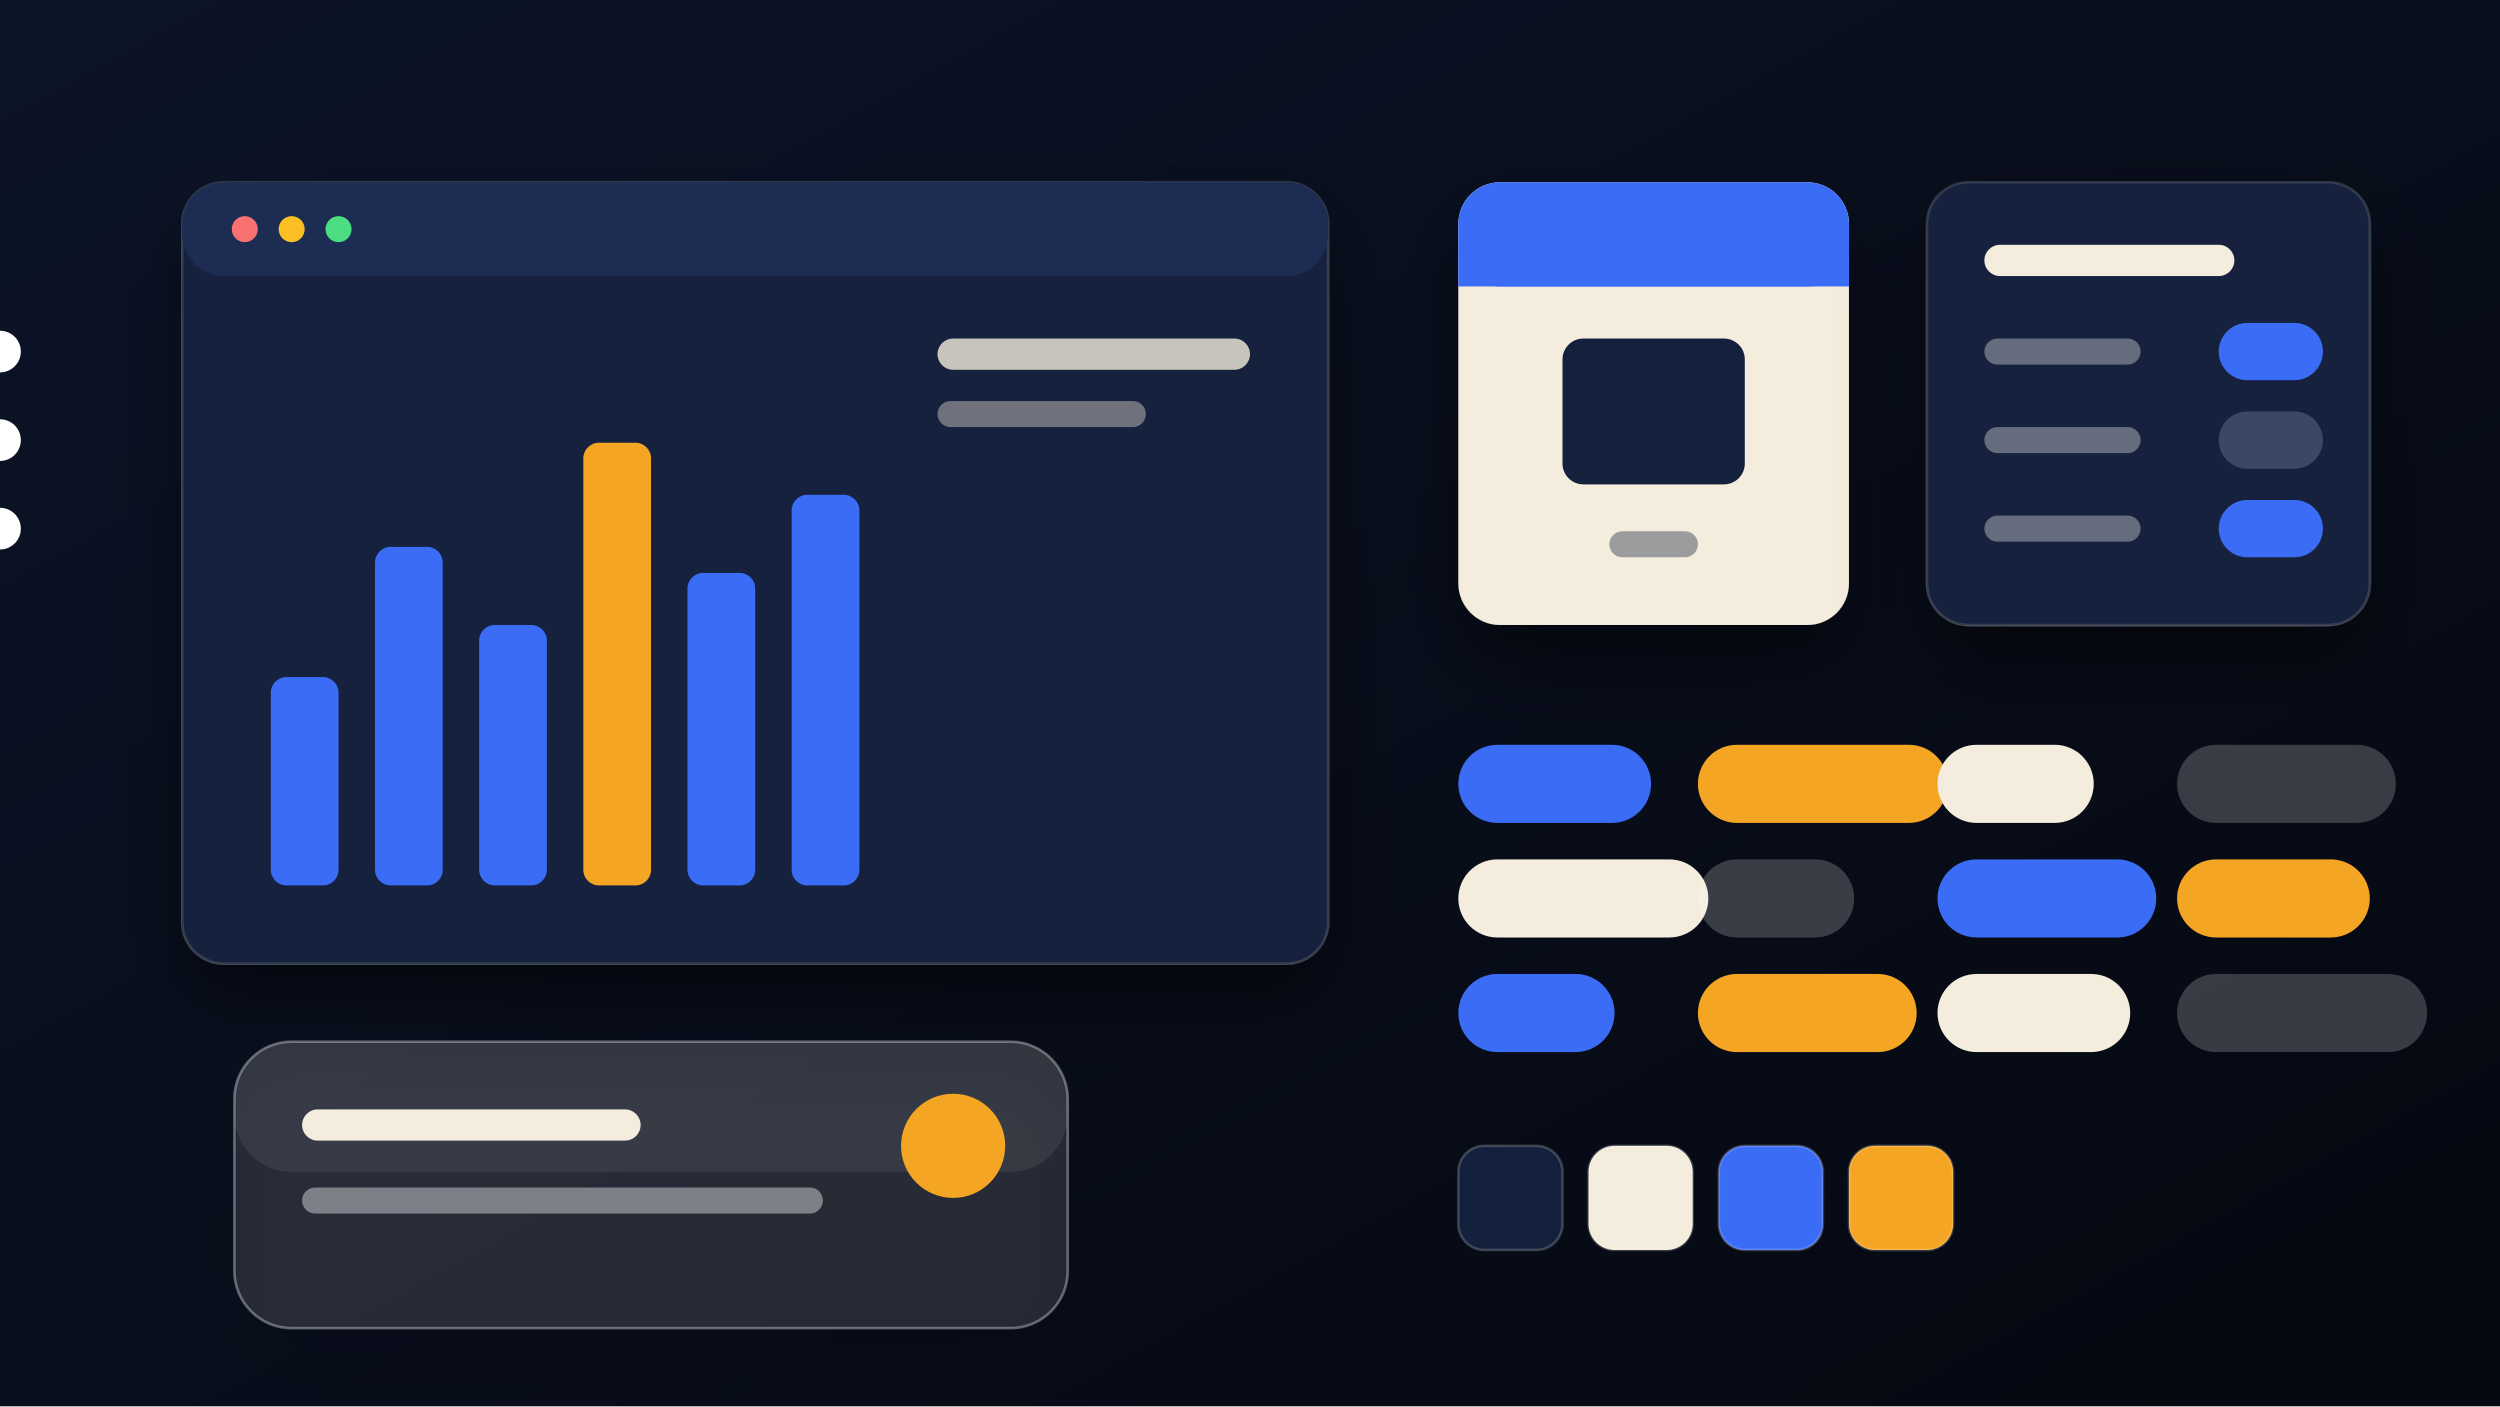
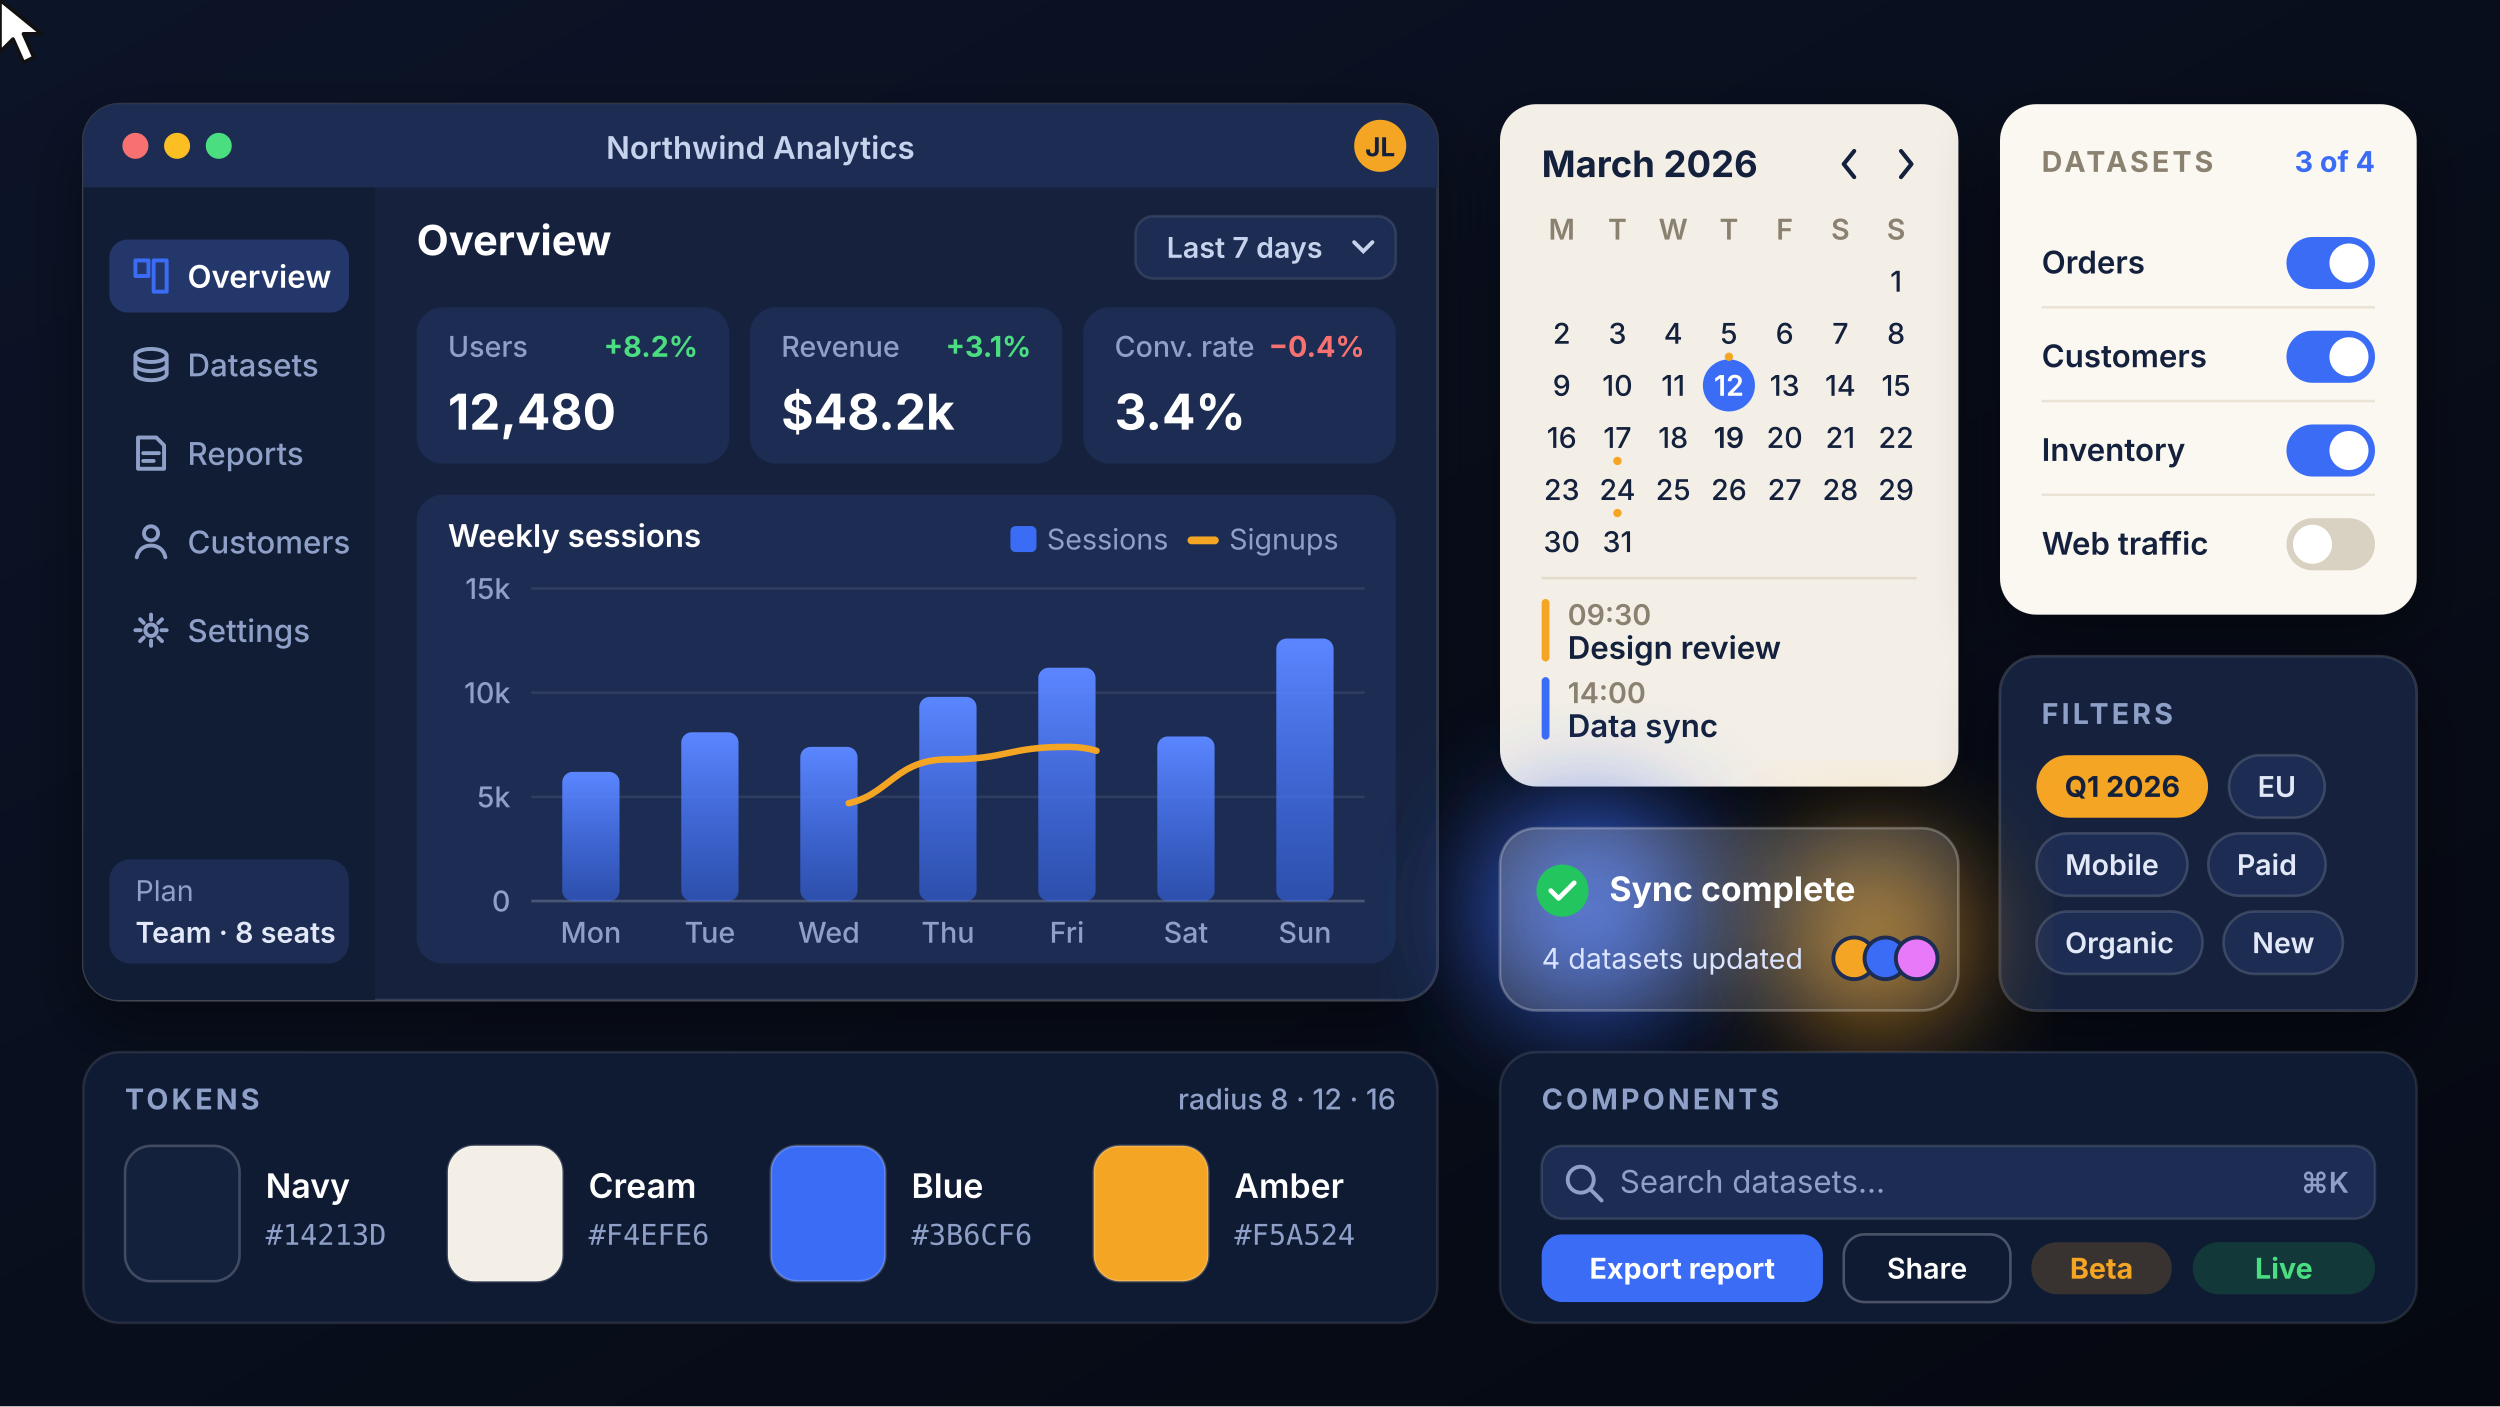
- <svg xmlns="http://www.w3.org/2000/svg" viewBox="0 0 960 540" width="960" height="540">
+ <svg xmlns="http://www.w3.org/2000/svg" viewBox="0 0 960 540" width="960" height="540" font-family="Inter, Helvetica Neue, Helvetica, Arial, sans-serif">
  <defs>
    <linearGradient id="bg" x1="0" y1="0" x2="1" y2="1">
      <stop offset="0" stop-color="#0c1428" />
      <stop offset="1" stop-color="#050810" />
    </linearGradient>
-     <filter id="sh" x="-20%" y="-20%" width="140%" height="160%">
-       <feDropShadow dx="0" dy="14" stdDeviation="14" flood-color="#000" flood-opacity=".5" />
+     <filter id="sh" x="-15%" y="-15%" width="130%" height="140%">
+       <feDropShadow dx="0" dy="10" stdDeviation="12" flood-color="#000" flood-opacity=".45" />
    </filter>
+     <filter id="blur" x="-50%" y="-50%" width="200%" height="200%">
+       <feGaussianBlur stdDeviation="22" />
+     </filter>
+     <linearGradient id="bar" x1="0" y1="0" x2="0" y2="1">
+       <stop offset="0" stop-color="#5b86ff" />
+       <stop offset="1" stop-color="#3b6cf6" stop-opacity=".55" />
+     </linearGradient>
+     <linearGradient id="area" x1="0" y1="0" x2="0" y2="1">
+       <stop offset="0" stop-color="#f5a524" stop-opacity=".25" />
+       <stop offset="1" stop-color="#f5a524" stop-opacity="0" />
+     </linearGradient>
+     <linearGradient id="glass" x1="0" y1="0" x2="1" y2="1">
+       <stop offset="0" stop-color="#fff" stop-opacity=".22" />
+       <stop offset="1" stop-color="#fff" stop-opacity=".07" />
+     </linearGradient>
  </defs>
  <rect width="960" height="540" fill="url(#bg)" />
  <g>
-     <animateTransform attributeName="transform" type="translate" dur="6s" repeatCount="indefinite" calcMode="spline" keyTimes="0;.5;1" keySplines=".4 0 .6 1;.4 0 .6 1" values="0 0;0 -8;0 0" begin="0s" />
-     <rect x="70" y="70" width="440" height="300" rx="16" fill="#14213d" stroke="#ffffff22" filter="url(#sh)" />
-     <rect x="70" y="70" width="440" height="36" rx="16" fill="#1c2c52" />
-     <circle cx="94" cy="88" r="5" fill="#f87171" />
-     <circle cx="112" cy="88" r="5" fill="#fbbf24" />
-     <circle cx="130" cy="88" r="5" fill="#4ade80" />
-     <rect x="104" y="260" width="26" height="80" rx="6" fill="#3b6cf6">
-       <animate attributeName="height" dur="6s" repeatCount="indefinite" values="80;120;80" keyTimes="0;.5;1" />
-       <animate attributeName="y" dur="6s" repeatCount="indefinite" values="260;220;260" keyTimes="0;.5;1" />
-     </rect>
-     <rect x="144" y="210" width="26" height="130" rx="6" fill="#3b6cf6">
-       <animate attributeName="height" dur="6s" repeatCount="indefinite" values="130;170;130" keyTimes="0;.5;1" />
-       <animate attributeName="y" dur="6s" repeatCount="indefinite" values="210;170;210" keyTimes="0;.5;1" />
-     </rect>
-     <rect x="184" y="240" width="26" height="100" rx="6" fill="#3b6cf6">
-       <animate attributeName="height" dur="6s" repeatCount="indefinite" values="100;140;100" keyTimes="0;.5;1" />
-       <animate attributeName="y" dur="6s" repeatCount="indefinite" values="240;200;240" keyTimes="0;.5;1" />
-     </rect>
-     <rect x="224" y="170" width="26" height="170" rx="6" fill="#f5a524">
-       <animate attributeName="height" dur="6s" repeatCount="indefinite" values="170;200;170" keyTimes="0;.5;1" />
-       <animate attributeName="y" dur="6s" repeatCount="indefinite" values="170;140;170" keyTimes="0;.5;1" />
-     </rect>
-     <rect x="264" y="220" width="26" height="120" rx="6" fill="#3b6cf6">
-       <animate attributeName="height" dur="6s" repeatCount="indefinite" values="120;160;120" keyTimes="0;.5;1" />
-       <animate attributeName="y" dur="6s" repeatCount="indefinite" values="220;180;220" keyTimes="0;.5;1" />
-     </rect>
-     <rect x="304" y="190" width="26" height="150" rx="6" fill="#3b6cf6">
-       <animate attributeName="height" dur="6s" repeatCount="indefinite" values="150;190;150" keyTimes="0;.5;1" />
-       <animate attributeName="y" dur="6s" repeatCount="indefinite" values="190;150;190" keyTimes="0;.5;1" />
-     </rect>
-     <rect x="360" y="130" width="120" height="12" rx="6" fill="#f4ecdc" opacity=".8" />
-     <rect x="360" y="154" width="80" height="10" rx="5" fill="#f4ecdc" opacity=".4" />
-   </g>
-   <g>
-     <animateTransform attributeName="transform" type="translate" dur="6s" repeatCount="indefinite" calcMode="spline" keyTimes="0;.5;1" keySplines=".4 0 .6 1;.4 0 .6 1" values="0 0;0 8;0 0" begin="0.4s" />
-     <rect x="560" y="70" width="150" height="170" rx="16" fill="#f4ecdc" filter="url(#sh)" />
-     <rect x="560" y="70" width="150" height="40" rx="16" fill="#3b6cf6" />
-     <rect x="560" y="94" width="150" height="16" fill="#3b6cf6" />
-     <rect x="600" y="130" width="70" height="56" rx="8" fill="#14213d" />
-     <rect x="618" y="204" width="34" height="10" rx="5" fill="#14213d" opacity=".4" />
-   </g>
-   <g>
-     <animateTransform attributeName="transform" type="translate" dur="6s" repeatCount="indefinite" calcMode="spline" keyTimes="0;.5;1" keySplines=".4 0 .6 1;.4 0 .6 1" values="0 0;0 -6;0 0" begin="0.8s" />
-     <rect x="740" y="70" width="170" height="170" rx="16" fill="#14213d" stroke="#ffffff22" filter="url(#sh)" />
-     <rect x="762" y="94" width="96" height="12" rx="6" fill="#f4ecdc" />
-     <rect x="762" y="130" width="60" height="10" rx="5" fill="#ffffff55" />
-     <rect x="852" y="124" width="40" height="22" rx="11" fill="#3b6cf6" />
-     <circle cy="135" r="8" fill="#fff">
-       <animate attributeName="cx" dur="6s" repeatCount="indefinite" calcMode="discrete" keyTimes="0;.5" values="880;880" />
+     <animateTransform attributeName="transform" type="translate" dur="8s" repeatCount="indefinite" calcMode="spline" keyTimes="0;0.25;0.5;0.75;1" keySplines=".37 0 .63 1;.37 0 .63 1;.37 0 .63 1;.37 0 .63 1" values="0 0;0 -3;0 0;0 3;0 0" />
+     <rect x="32" y="40" width="520" height="344" rx="14" fill="#14213d" stroke="#ffffff1f" filter="url(#sh)" />
+     <path d="M32 54a14 14 0 0 1 14-14h492a14 14 0 0 1 14 14v18H32z" fill="#1c2c52" />
+     <circle cx="52" cy="56" r="5" fill="#f87171" />
+     <circle cx="68" cy="56" r="5" fill="#fbbf24" />
+     <circle cx="84" cy="56" r="5" fill="#4ade80" />
+     <text x="292" y="61" font-size="12" font-weight="600" fill="#c7d2ec" text-anchor="middle">Northwind Analytics</text>
+     <circle cx="530" cy="56" r="10" fill="#f5a524" />
+     <text x="530" y="60" font-size="10" font-weight="700" fill="#14213d" text-anchor="middle">JL</text>
+     <rect x="32" y="72" width="112" height="298" fill="#111c35" />
+     <path d="M32 370v0a14 14 0 0 0 14 14h98v-14z" fill="#111c35" />
+     <rect x="42" y="92" width="92" height="28" rx="7" fill="#24376a" />
+     <path d="M0 6h5V0H0zM7 12h5V0H7z" transform="translate(52 100)" fill="none" stroke="#3b6cf6" stroke-width="1.5" stroke-linejoin="round" stroke-linecap="round" />
+     <text x="72" y="110.5" font-size="12" font-weight="600" fill="#fff">Overview</text>
+     <path d="M6 0C2.7 0 0 1.1 0 2.5v7C0 10.9 2.7 12 6 12s6-1.1 6-2.5v-7C12 1.1 9.3 0 6 0zM0 2.5C0 3.9 2.7 5 6 5s6-1.1 6-2.5M0 6c0 1.4 2.7 2.5 6 2.5S12 7.4 12 6" transform="translate(52 134)" fill="none" stroke="#8fa0c8" stroke-width="1.5" stroke-linejoin="round" stroke-linecap="round" />
+     <text x="72" y="144.5" font-size="12" font-weight="500" fill="#8fa0c8">Datasets</text>
+     <path d="M1 0h7l3 3v9H1zM3 6h6M3 9h4" transform="translate(52 168)" fill="none" stroke="#8fa0c8" stroke-width="1.5" stroke-linejoin="round" stroke-linecap="round" />
+     <text x="72" y="178.5" font-size="12" font-weight="500" fill="#8fa0c8">Reports</text>
+     <path d="M6 5.5a2.7 2.7 0 1 0 0-5.4 2.7 2.7 0 0 0 0 5.4zM0.5 12c.6-3 2.8-4.5 5.5-4.5s4.9 1.5 5.5 4.5" transform="translate(52 202)" fill="none" stroke="#8fa0c8" stroke-width="1.5" stroke-linejoin="round" stroke-linecap="round" />
+     <text x="72" y="212.5" font-size="12" font-weight="500" fill="#8fa0c8">Customers</text>
+     <path d="M6 3.8a2.2 2.2 0 1 0 0 4.4 2.2 2.2 0 0 0 0-4.4zM6 0v2M6 10v2M0 6h2M10 6h2M1.8 1.8l1.4 1.4M8.8 8.8l1.4 1.4M1.8 10.2l1.4-1.4M8.8 3.2l1.4-1.4" transform="translate(52 236)" fill="none" stroke="#8fa0c8" stroke-width="1.5" stroke-linejoin="round" stroke-linecap="round" />
+     <text x="72" y="246.5" font-size="12" font-weight="500" fill="#8fa0c8">Settings</text>
+     <rect x="42" y="330" width="92" height="40" rx="8" fill="#1c2c52" />
+     <text x="52" y="346" font-size="11" font-weight="400" fill="#8fa0c8">Plan</text>
+     <text x="52" y="362" font-size="11" font-weight="600" fill="#e2e8f8">Team · 8 seats</text>
+     <text x="160" y="98" font-size="16" font-weight="700" fill="#fff">Overview</text>
+     <rect x="436" y="83" width="100" height="24" rx="7" fill="#1c2c52" stroke="#ffffff1a" />
+     <text x="448" y="99" font-size="11" font-weight="600" fill="#c7d2ec">Last 7 days</text>
+     <path d="M520 93l3.5 3.5 3.5-3.5" fill="none" stroke="#c7d2ec" stroke-width="1.5" stroke-linecap="round" />
+     <rect x="160" y="118" width="120" height="60" rx="10" fill="#1c2c52" />
+     <text x="172" y="137" font-size="11" font-weight="500" fill="#8fa0c8">Users</text>
+     <text x="172" y="165" font-size="19" font-weight="700" fill="#fff">12,480</text>
+     <text x="268" y="137" font-size="11" font-weight="700" fill="#4ade80" text-anchor="end">+8.2%</text>
+     <rect x="288" y="118" width="120" height="60" rx="10" fill="#1c2c52" />
+     <text x="300" y="137" font-size="11" font-weight="500" fill="#8fa0c8">Revenue</text>
+     <text x="300" y="165" font-size="19" font-weight="700" fill="#fff">$48.2k</text>
+     <text x="396" y="137" font-size="11" font-weight="700" fill="#4ade80" text-anchor="end">+3.1%</text>
+     <rect x="416" y="118" width="120" height="60" rx="10" fill="#1c2c52" />
+     <text x="428" y="137" font-size="11" font-weight="500" fill="#8fa0c8">Conv. rate</text>
+     <text x="428" y="165" font-size="19" font-weight="700" fill="#fff">3.4%</text>
+     <text x="524" y="137" font-size="11" font-weight="700" fill="#f87171" text-anchor="end">−0.4%</text>
+     <rect x="160" y="190" width="376" height="180" rx="10" fill="#1c2c52" />
+     <text x="172" y="210" font-size="12" font-weight="600" fill="#fff">Weekly sessions</text>
+     <rect x="388" y="202" width="10" height="10" rx="2" fill="#3b6cf6" />
+     <text x="402" y="211" font-size="11" font-weight="400" fill="#8fa0c8">Sessions</text>
+     <rect x="456" y="206" width="12" height="3" rx="1.5" fill="#f5a524" />
+     <text x="472" y="211" font-size="11" font-weight="400" fill="#8fa0c8">Signups</text>
+     <line x1="204" y1="226.0" x2="524" y2="226.0" stroke="#ffffff14" />
+     <text x="196" y="230.0" font-size="11" font-weight="500" fill="#8fa0c8" text-anchor="end">15k</text>
+     <line x1="204" y1="266.0" x2="524" y2="266.0" stroke="#ffffff14" />
+     <text x="196" y="270.0" font-size="11" font-weight="500" fill="#8fa0c8" text-anchor="end">10k</text>
+     <line x1="204" y1="306.0" x2="524" y2="306.0" stroke="#ffffff14" />
+     <text x="196" y="310.0" font-size="11" font-weight="500" fill="#8fa0c8" text-anchor="end">5k</text>
+     <line x1="204" y1="346.0" x2="524" y2="346.0" stroke="#ffffff33" />
+     <text x="196" y="350.0" font-size="11" font-weight="500" fill="#8fa0c8" text-anchor="end">0</text>
+     <rect x="215.9" width="22" rx="4" fill="url(#bar)" y="296.4" height="49.6">
+       <animate attributeName="height" dur="8s" repeatCount="indefinite" calcMode="spline" keyTimes="0;0.025;0.138;0.9;0.975;1" keySplines="0 0 1 1;.45 0 .2 1;0 0 1 1;.45 0 .2 1;0 0 1 1" values="0;0;49.6;49.6;0;0" />
+       <animate attributeName="y" dur="8s" repeatCount="indefinite" calcMode="spline" keyTimes="0;0.025;0.138;0.9;0.975;1" keySplines="0 0 1 1;.45 0 .2 1;0 0 1 1;.45 0 .2 1;0 0 1 1" values="346;346;296.4;296.4;346;346" />
+     </rect>
+     <text x="226.9" y="362" font-size="11" font-weight="500" fill="#8fa0c8" text-anchor="middle">Mon</text>
+     <rect x="261.6" width="22" rx="4" fill="url(#bar)" y="281.2" height="64.8">
+       <animate attributeName="height" dur="8s" repeatCount="indefinite" calcMode="spline" keyTimes="0;0.033;0.145;0.9;0.975;1" keySplines="0 0 1 1;.45 0 .2 1;0 0 1 1;.45 0 .2 1;0 0 1 1" values="0;0;64.8;64.8;0;0" />
+       <animate attributeName="y" dur="8s" repeatCount="indefinite" calcMode="spline" keyTimes="0;0.033;0.145;0.9;0.975;1" keySplines="0 0 1 1;.45 0 .2 1;0 0 1 1;.45 0 .2 1;0 0 1 1" values="346;346;281.2;281.2;346;346" />
+     </rect>
+     <text x="272.6" y="362" font-size="11" font-weight="500" fill="#8fa0c8" text-anchor="middle">Tue</text>
+     <rect x="307.3" width="22" rx="4" fill="url(#bar)" y="286.8" height="59.2">
+       <animate attributeName="height" dur="8s" repeatCount="indefinite" calcMode="spline" keyTimes="0;0.04;0.152;0.9;0.975;1" keySplines="0 0 1 1;.45 0 .2 1;0 0 1 1;.45 0 .2 1;0 0 1 1" values="0;0;59.2;59.2;0;0" />
+       <animate attributeName="y" dur="8s" repeatCount="indefinite" calcMode="spline" keyTimes="0;0.04;0.152;0.9;0.975;1" keySplines="0 0 1 1;.45 0 .2 1;0 0 1 1;.45 0 .2 1;0 0 1 1" values="346;346;286.8;286.8;346;346" />
+     </rect>
+     <text x="318.3" y="362" font-size="11" font-weight="500" fill="#8fa0c8" text-anchor="middle">Wed</text>
+     <rect x="353.0" width="22" rx="4" fill="url(#bar)" y="267.6" height="78.4">
+       <animate attributeName="height" dur="8s" repeatCount="indefinite" calcMode="spline" keyTimes="0;0.048;0.16;0.9;0.975;1" keySplines="0 0 1 1;.45 0 .2 1;0 0 1 1;.45 0 .2 1;0 0 1 1" values="0;0;78.4;78.4;0;0" />
+       <animate attributeName="y" dur="8s" repeatCount="indefinite" calcMode="spline" keyTimes="0;0.048;0.16;0.9;0.975;1" keySplines="0 0 1 1;.45 0 .2 1;0 0 1 1;.45 0 .2 1;0 0 1 1" values="346;346;267.6;267.6;346;346" />
+     </rect>
+     <text x="364.0" y="362" font-size="11" font-weight="500" fill="#8fa0c8" text-anchor="middle">Thu</text>
+     <rect x="398.7" width="22" rx="4" fill="url(#bar)" y="256.4" height="89.6">
+       <animate attributeName="height" dur="8s" repeatCount="indefinite" calcMode="spline" keyTimes="0;0.055;0.168;0.9;0.975;1" keySplines="0 0 1 1;.45 0 .2 1;0 0 1 1;.45 0 .2 1;0 0 1 1" values="0;0;89.6;89.6;0;0" />
+       <animate attributeName="y" dur="8s" repeatCount="indefinite" calcMode="spline" keyTimes="0;0.055;0.168;0.9;0.975;1" keySplines="0 0 1 1;.45 0 .2 1;0 0 1 1;.45 0 .2 1;0 0 1 1" values="346;346;256.4;256.4;346;346" />
+     </rect>
+     <text x="409.7" y="362" font-size="11" font-weight="500" fill="#8fa0c8" text-anchor="middle">Fri</text>
+     <rect x="444.4" width="22" rx="4" fill="url(#bar)" y="282.8" height="63.2">
+       <animate attributeName="height" dur="8s" repeatCount="indefinite" calcMode="spline" keyTimes="0;0.062;0.175;0.9;0.975;1" keySplines="0 0 1 1;.45 0 .2 1;0 0 1 1;.45 0 .2 1;0 0 1 1" values="0;0;63.2;63.2;0;0" />
+       <animate attributeName="y" dur="8s" repeatCount="indefinite" calcMode="spline" keyTimes="0;0.062;0.175;0.9;0.975;1" keySplines="0 0 1 1;.45 0 .2 1;0 0 1 1;.45 0 .2 1;0 0 1 1" values="346;346;282.8;282.8;346;346" />
+     </rect>
+     <text x="455.4" y="362" font-size="11" font-weight="500" fill="#8fa0c8" text-anchor="middle">Sat</text>
+     <rect x="490.1" width="22" rx="4" fill="url(#bar)" y="245.2" height="100.8">
+       <animate attributeName="height" dur="8s" repeatCount="indefinite" calcMode="spline" keyTimes="0;0.07;0.182;0.9;0.975;1" keySplines="0 0 1 1;.45 0 .2 1;0 0 1 1;.45 0 .2 1;0 0 1 1" values="0;0;100.8;100.8;0;0" />
+       <animate attributeName="y" dur="8s" repeatCount="indefinite" calcMode="spline" keyTimes="0;0.07;0.182;0.9;0.975;1" keySplines="0 0 1 1;.45 0 .2 1;0 0 1 1;.45 0 .2 1;0 0 1 1" values="346;346;245.2;245.2;346;346" />
+     </rect>
+     <text x="501.1" y="362" font-size="11" font-weight="500" fill="#8fa0c8" text-anchor="middle">Sun</text>
+     <path d="M226.9 313.2C249.7 313.2 249.7 306.0 272.6 306.0C295.4 306.0 295.4 309.2 318.3 309.2C341.1 309.2 341.1 291.6 364.0 291.6C386.9 291.6 386.9 286.8 409.7 286.8C432.6 286.8 432.6 301.2 455.4 301.2C478.3 301.2 478.3 272.4 501.1 272.4L501.1 346L226.9 346Z" fill="url(#area)" opacity="0">
+       <animate attributeName="opacity" dur="8s" repeatCount="indefinite" calcMode="spline" keyTimes="0;0.15;0.25;0.9;0.975;1" keySplines="0 0 1 1;.45 0 .2 1;0 0 1 1;.45 0 .2 1;0 0 1 1" values="0;0;1;1;0;0" />
+     </path>
+     <path d="M226.9 313.2C249.7 313.2 249.7 306.0 272.6 306.0C295.4 306.0 295.4 309.2 318.3 309.2C341.1 309.2 341.1 291.6 364.0 291.6C386.9 291.6 386.9 286.8 409.7 286.8C432.6 286.8 432.6 301.2 455.4 301.2C478.3 301.2 478.3 272.4 501.1 272.4" fill="none" stroke="#f5a524" stroke-width="2.5" stroke-linecap="round" pathLength="100" stroke-dasharray="100" stroke-dashoffset="100">
+       <animate attributeName="stroke-dashoffset" dur="8s" repeatCount="indefinite" calcMode="spline" keyTimes="0;0.075;0.25;1" keySplines="0 0 1 1;.45 0 .2 1;0 0 1 1" values="100;100;0;0" />
+       <animate attributeName="opacity" dur="8s" repeatCount="indefinite" calcMode="spline" keyTimes="0;0.9;0.975;1" keySplines="0 0 1 1;.45 0 .2 1;0 0 1 1" values="1;1;0;0" />
+     </path>
+     <g opacity="0">
+       <animate attributeName="opacity" dur="8s" repeatCount="indefinite" calcMode="spline" keyTimes="0;0.25;0.287;0.9;0.95;1" keySplines="0 0 1 1;.45 0 .2 1;0 0 1 1;.45 0 .2 1;0 0 1 1" values="0;0;1;1;0;0" />
+       <circle cx="501.1" cy="272.4" r="4.5" fill="#f5a524" stroke="#1c2c52" stroke-width="2" />
+       <rect x="439.1" y="238.4" width="52" height="22" rx="6" fill="#fff" />
+       <text x="465.1" y="253.4" font-size="11" font-weight="700" fill="#14213d" text-anchor="middle">9,214</text>
+     </g>
+   </g>
+   <g>
+     <animateTransform attributeName="transform" type="translate" dur="8s" repeatCount="indefinite" calcMode="spline" keyTimes="0;0.25;0.5;0.75;1" keySplines=".37 0 .63 1;.37 0 .63 1;.37 0 .63 1;.37 0 .63 1" values="0 -4;0 0;0 4;0 0;0 -4" />
+     <rect x="576" y="40" width="176" height="262" rx="14" fill="#f4efe6" filter="url(#sh)" />
+     <text x="592" y="68" font-size="14" font-weight="700" fill="#14213d">March 2026</text>
+     <path d="M712 58l-4 5 4 5M730 58l4 5-4 5" fill="none" stroke="#14213d" stroke-width="1.6" stroke-linecap="round" stroke-linejoin="round" />
+     <text x="599.7" y="92" font-size="11" font-weight="600" fill="#8a8170" text-anchor="middle">M</text>
+     <text x="621.1" y="92" font-size="11" font-weight="600" fill="#8a8170" text-anchor="middle">T</text>
+     <text x="642.5" y="92" font-size="11" font-weight="600" fill="#8a8170" text-anchor="middle">W</text>
+     <text x="663.9" y="92" font-size="11" font-weight="600" fill="#8a8170" text-anchor="middle">T</text>
+     <text x="685.3" y="92" font-size="11" font-weight="600" fill="#8a8170" text-anchor="middle">F</text>
+     <text x="706.7" y="92" font-size="11" font-weight="600" fill="#8a8170" text-anchor="middle">S</text>
+     <text x="728.1" y="92" font-size="11" font-weight="600" fill="#8a8170" text-anchor="middle">S</text>
+     <circle r="10" fill="#3b6cf6" cx="663.9" cy="148.0">
+       <animate attributeName="cx" dur="8s" repeatCount="indefinite" calcMode="spline" keyTimes="0;0.45;0.5;0.875;0.925;1" keySplines="0 0 1 1;0 0 1 1;0 0 1 1;0 0 1 1;0 0 1 1" values="663.9;663.9;663.9;663.9;663.9;663.9" />
+       <animate attributeName="cy" dur="8s" repeatCount="indefinite" calcMode="spline" keyTimes="0;0.45;0.5;0.875;0.925;1" keySplines="0 0 1 1;.45 0 .2 1;0 0 1 1;.45 0 .2 1;0 0 1 1" values="148.0;148.0;168.0;168.0;148.0;148.0" />
    </circle>
-     <rect x="762" y="164" width="60" height="10" rx="5" fill="#ffffff55" />
-     <rect x="852" y="158" width="40" height="22" rx="11" fill="#3a4766" />
-     <circle cy="169" r="8" fill="#fff">
-       <animate attributeName="cx" dur="6s" repeatCount="indefinite" calcMode="discrete" keyTimes="0;.5" values="862;880" />
+     <text x="728.1" y="112" font-size="11" font-weight="500" fill="#14213d" text-anchor="middle">1</text>
+     <text x="599.7" y="132" font-size="11" font-weight="500" fill="#14213d" text-anchor="middle">2</text>
+     <text x="621.1" y="132" font-size="11" font-weight="500" fill="#14213d" text-anchor="middle">3</text>
+     <text x="642.5" y="132" font-size="11" font-weight="500" fill="#14213d" text-anchor="middle">4</text>
+     <text x="663.9" y="132" font-size="11" font-weight="500" fill="#14213d" text-anchor="middle">5</text>
+     <circle cx="663.9" cy="137" r="1.6" fill="#f5a524" />
+     <text x="685.3" y="132" font-size="11" font-weight="500" fill="#14213d" text-anchor="middle">6</text>
+     <text x="706.7" y="132" font-size="11" font-weight="500" fill="#14213d" text-anchor="middle">7</text>
+     <text x="728.1" y="132" font-size="11" font-weight="500" fill="#14213d" text-anchor="middle">8</text>
+     <text x="599.7" y="152" font-size="11" font-weight="500" fill="#14213d" text-anchor="middle">9</text>
+     <text x="621.1" y="152" font-size="11" font-weight="500" fill="#14213d" text-anchor="middle">10</text>
+     <text x="642.5" y="152" font-size="11" font-weight="500" fill="#14213d" text-anchor="middle">11</text>
+     <text x="663.9" y="152" font-size="11" font-weight="600" text-anchor="middle" fill="#ffffff">12<animate attributeName="fill" dur="8s" repeatCount="indefinite" calcMode="spline" keyTimes="0;0.45;0.5;0.875;0.925;1" keySplines="0 0 1 1;.45 0 .2 1;0 0 1 1;.45 0 .2 1;0 0 1 1" values="#ffffff;#ffffff;#14213d;#14213d;#ffffff;#ffffff" />
+     </text>
+     <text x="685.3" y="152" font-size="11" font-weight="500" fill="#14213d" text-anchor="middle">13</text>
+     <text x="706.7" y="152" font-size="11" font-weight="500" fill="#14213d" text-anchor="middle">14</text>
+     <text x="728.1" y="152" font-size="11" font-weight="500" fill="#14213d" text-anchor="middle">15</text>
+     <text x="599.7" y="172" font-size="11" font-weight="500" fill="#14213d" text-anchor="middle">16</text>
+     <text x="621.1" y="172" font-size="11" font-weight="500" fill="#14213d" text-anchor="middle">17</text>
+     <circle cx="621.1" cy="177" r="1.6" fill="#f5a524" />
+     <text x="642.5" y="172" font-size="11" font-weight="500" fill="#14213d" text-anchor="middle">18</text>
+     <text x="663.9" y="172" font-size="11" font-weight="600" text-anchor="middle" fill="#14213d">19<animate attributeName="fill" dur="8s" repeatCount="indefinite" calcMode="spline" keyTimes="0;0.45;0.5;0.875;0.925;1" keySplines="0 0 1 1;.45 0 .2 1;0 0 1 1;.45 0 .2 1;0 0 1 1" values="#14213d;#14213d;#ffffff;#ffffff;#14213d;#14213d" />
+     </text>
+     <text x="685.3" y="172" font-size="11" font-weight="500" fill="#14213d" text-anchor="middle">20</text>
+     <text x="706.7" y="172" font-size="11" font-weight="500" fill="#14213d" text-anchor="middle">21</text>
+     <text x="728.1" y="172" font-size="11" font-weight="500" fill="#14213d" text-anchor="middle">22</text>
+     <text x="599.7" y="192" font-size="11" font-weight="500" fill="#14213d" text-anchor="middle">23</text>
+     <text x="621.1" y="192" font-size="11" font-weight="500" fill="#14213d" text-anchor="middle">24</text>
+     <circle cx="621.1" cy="197" r="1.6" fill="#f5a524" />
+     <text x="642.5" y="192" font-size="11" font-weight="500" fill="#14213d" text-anchor="middle">25</text>
+     <text x="663.9" y="192" font-size="11" font-weight="500" fill="#14213d" text-anchor="middle">26</text>
+     <text x="685.3" y="192" font-size="11" font-weight="500" fill="#14213d" text-anchor="middle">27</text>
+     <text x="706.7" y="192" font-size="11" font-weight="500" fill="#14213d" text-anchor="middle">28</text>
+     <text x="728.1" y="192" font-size="11" font-weight="500" fill="#14213d" text-anchor="middle">29</text>
+     <text x="599.7" y="212" font-size="11" font-weight="500" fill="#14213d" text-anchor="middle">30</text>
+     <text x="621.1" y="212" font-size="11" font-weight="500" fill="#14213d" text-anchor="middle">31</text>
+     <line x1="592" y1="222" x2="736" y2="222" stroke="#e2dacb" />
+     <rect x="592" y="230" width="3" height="24" rx="1.5" fill="#f5a524" />
+     <text x="602" y="240" font-size="11" font-weight="600" fill="#8a8170">09:30</text>
+     <text x="602" y="253" font-size="12" font-weight="600" fill="#14213d">Design review</text>
+     <rect x="592" y="260" width="3" height="24" rx="1.5" fill="#3b6cf6" />
+     <text x="602" y="270" font-size="11" font-weight="600" fill="#8a8170">14:00</text>
+     <text x="602" y="283" font-size="12" font-weight="600" fill="#14213d">Data sync</text>
+   </g>
+   <g>
+     <animateTransform attributeName="transform" type="translate" dur="8s" repeatCount="indefinite" calcMode="spline" keyTimes="0;0.25;0.5;0.75;1" keySplines=".37 0 .63 1;.37 0 .63 1;.37 0 .63 1;.37 0 .63 1" values="0 0;0 3;0 0;0 -3;0 0" />
+     <rect x="768" y="40" width="160" height="196" rx="14" fill="#fbf8f2" filter="url(#sh)" />
+     <text x="784" y="66" font-size="11" font-weight="700" fill="#8a8170" letter-spacing="1.2">DATASETS</text>
+     <g>
+       <animate attributeName="opacity" dur="8s" repeatCount="indefinite" calcMode="spline" keyTimes="0;0.325;0.344;0.762;0.781;1" keySplines="0 0 1 1;.45 0 .2 1;0 0 1 1;.45 0 .2 1;0 0 1 1" values="1;1;0;0;1;1" />
+       <text x="912" y="66" font-size="11" font-weight="700" fill="#3b6cf6" text-anchor="end">3 of 4</text>
+     </g>
+     <g opacity="0">
+       <animate attributeName="opacity" dur="8s" repeatCount="indefinite" calcMode="spline" keyTimes="0;0.325;0.344;0.762;0.781;1" keySplines="0 0 1 1;.45 0 .2 1;0 0 1 1;.45 0 .2 1;0 0 1 1" values="0;0;1;1;0;0" />
+       <text x="912" y="66" font-size="11" font-weight="700" fill="#3b6cf6" text-anchor="end">4 of 4</text>
+     </g>
+     <text x="784" y="105" font-size="12" font-weight="600" fill="#14213d">Orders</text>
+     <rect x="878" y="91" width="34" height="20" rx="10" fill="#3b6cf6" />
+     <circle cx="902" cy="101" r="7.5" fill="#fff" />
+     <line x1="784" y1="118" x2="912" y2="118" stroke="#ebe4d6" />
+     <text x="784" y="141" font-size="12" font-weight="600" fill="#14213d">Customers</text>
+     <rect x="878" y="127" width="34" height="20" rx="10" fill="#3b6cf6" />
+     <circle cx="902" cy="137" r="7.5" fill="#fff" />
+     <line x1="784" y1="154" x2="912" y2="154" stroke="#ebe4d6" />
+     <text x="784" y="177" font-size="12" font-weight="600" fill="#14213d">Inventory</text>
+     <rect x="878" y="163" width="34" height="20" rx="10" fill="#3b6cf6" />
+     <circle cx="902" cy="173" r="7.5" fill="#fff" />
+     <line x1="784" y1="190" x2="912" y2="190" stroke="#ebe4d6" />
+     <text x="784" y="213" font-size="12" font-weight="600" fill="#14213d">Web traffic</text>
+     <rect x="878" y="199" width="34" height="20" rx="10" fill="#d9d1c1">
+       <animate attributeName="fill" dur="8s" repeatCount="indefinite" calcMode="spline" keyTimes="0;0.312;0.344;0.75;0.781;1" keySplines="0 0 1 1;.45 0 .2 1;0 0 1 1;.45 0 .2 1;0 0 1 1" values="#d9d1c1;#d9d1c1;#3b6cf6;#3b6cf6;#d9d1c1;#d9d1c1" />
+     </rect>
+     <circle cx="888" cy="209" r="7.5" fill="#fff">
+       <animate attributeName="cx" dur="8s" repeatCount="indefinite" calcMode="spline" keyTimes="0;0.312;0.344;0.75;0.781;1" keySplines="0 0 1 1;.45 0 .2 1;0 0 1 1;.45 0 .2 1;0 0 1 1" values="888;888;902;902;888;888" />
    </circle>
-     <rect x="762" y="198" width="60" height="10" rx="5" fill="#ffffff55" />
-     <rect x="852" y="192" width="40" height="22" rx="11" fill="#3b6cf6" />
-     <circle cy="203" r="8" fill="#fff">
-       <animate attributeName="cx" dur="6s" repeatCount="indefinite" calcMode="discrete" keyTimes="0;.5" values="880;880" />
-     </circle>
-   </g>
-   <g>
-     <animateTransform attributeName="transform" type="translate" dur="6s" repeatCount="indefinite" calcMode="spline" keyTimes="0;.5;1" keySplines=".4 0 .6 1;.4 0 .6 1" values="0 0;0 6;0 0" begin="1.2s" />
-     <rect x="560" y="286" width="74" height="30" rx="15" fill="#3b6cf6" />
-     <rect x="652" y="286" width="96" height="30" rx="15" fill="#f5a524" />
-     <rect x="744" y="286" width="60" height="30" rx="15" fill="#f4ecdc" />
-     <rect x="836" y="286" width="84" height="30" rx="15" fill="#ffffff33" />
-     <rect x="560" y="330" width="96" height="30" rx="15" fill="#f4ecdc" />
-     <rect x="652" y="330" width="60" height="30" rx="15" fill="#ffffff33" />
-     <rect x="744" y="330" width="84" height="30" rx="15" fill="#3b6cf6" />
-     <rect x="836" y="330" width="74" height="30" rx="15" fill="#f5a524" />
-     <rect x="560" y="374" width="60" height="30" rx="15" fill="#3b6cf6" />
-     <rect x="652" y="374" width="84" height="30" rx="15" fill="#f5a524" />
-     <rect x="744" y="374" width="74" height="30" rx="15" fill="#f4ecdc" />
-     <rect x="836" y="374" width="96" height="30" rx="15" fill="#ffffff33" />
-   </g>
-   <g>
-     <animateTransform attributeName="transform" type="translate" dur="6s" repeatCount="indefinite" calcMode="spline" keyTimes="0;.5;1" keySplines=".4 0 .6 1;.4 0 .6 1" values="0 0;0 -6;0 0" begin="1.6s" />
-     <rect x="90" y="400" width="320" height="110" rx="22" fill="#ffffff1a" stroke="#ffffff55" filter="url(#sh)" />
-     <rect x="90" y="400" width="320" height="50" rx="22" fill="#ffffff12" />
-     <rect x="116" y="426" width="130" height="12" rx="6" fill="#f4ecdc" />
-     <rect x="116" y="456" width="200" height="10" rx="5" fill="#ffffff66" />
-     <circle cx="366" cy="440" r="20" fill="#f5a524" />
-   </g>
-   <rect x="560" y="440" width="40" height="40" rx="10" fill="#14213d" stroke="#ffffff33" />
-   <rect x="610" y="440" width="40" height="40" rx="10" fill="#f4ecdc" stroke="#ffffff33" />
-   <rect x="660" y="440" width="40" height="40" rx="10" fill="#3b6cf6" stroke="#ffffff33" />
-   <rect x="710" y="440" width="40" height="40" rx="10" fill="#f5a524" stroke="#ffffff33" />
+   </g>
+   <g>
+     <animateTransform attributeName="transform" type="translate" dur="8s" repeatCount="indefinite" calcMode="spline" keyTimes="0;0.25;0.5;0.75;1" keySplines=".37 0 .63 1;.37 0 .63 1;.37 0 .63 1;.37 0 .63 1" values="0 3;0 0;0 -3;0 0;0 3" />
+     <rect x="768" y="252" width="160" height="136" rx="14" fill="#14213d" stroke="#ffffff1f" filter="url(#sh)" />
+     <text x="784" y="278" font-size="11" font-weight="700" fill="#8fa0c8" letter-spacing="1.2">FILTERS</text>
+     <rect x="782" y="290" width="65.9" height="24" rx="12" fill="#f5a524" />
+     <text x="815.0" y="306" font-size="11" font-weight="700" fill="#14213d" text-anchor="middle">Q1 2026</text>
+     <rect x="855.925" y="290" width="36.8" height="24" rx="12" fill="#1c2c52" stroke="#ffffff26" />
+     <text x="874.3" y="306" font-size="11" font-weight="600" fill="#e2e8f8" text-anchor="middle">EU</text>
+     <rect x="782" y="320" width="58.0" height="24" rx="12" fill="#1c2c52" stroke="#ffffff26">
+       <animate attributeName="fill" dur="8s" repeatCount="indefinite" calcMode="spline" keyTimes="0;0.575;0.606;0.875;0.906;1" keySplines="0 0 1 1;.45 0 .2 1;0 0 1 1;.45 0 .2 1;0 0 1 1" values="#1c2c52;#1c2c52;#3b6cf6;#3b6cf6;#1c2c52;#1c2c52" />
+     </rect>
+     <text x="811.0" y="336" font-size="11" font-weight="600" fill="#e2e8f8" text-anchor="middle">Mobile</text>
+     <rect x="847.97" y="320" width="45.1" height="24" rx="12" fill="#1c2c52" stroke="#ffffff26" />
+     <text x="870.5" y="336" font-size="11" font-weight="600" fill="#e2e8f8" text-anchor="middle">Paid</text>
+     <rect x="782" y="350" width="63.8" height="24" rx="12" fill="#1c2c52" stroke="#ffffff26" />
+     <text x="813.9" y="366" font-size="11" font-weight="600" fill="#e2e8f8" text-anchor="middle">Organic</text>
+     <rect x="853.792" y="350" width="45.9" height="24" rx="12" fill="#1c2c52" stroke="#ffffff26" />
+     <text x="876.8" y="366" font-size="11" font-weight="600" fill="#e2e8f8" text-anchor="middle">New</text>
+   </g>
+   <circle cx="610" cy="350" r="40" fill="#3b6cf6" filter="url(#blur)" opacity=".9" />
+   <circle cx="720" cy="360" r="34" fill="#f5a524" filter="url(#blur)" opacity=".75" />
+   <g>
+     <animateTransform attributeName="transform" type="translate" dur="8s" repeatCount="indefinite" calcMode="spline" keyTimes="0;0.25;0.5;0.75;1" keySplines=".37 0 .63 1;.37 0 .63 1;.37 0 .63 1;.37 0 .63 1" values="0 0;0 4;0 0;0 -4;0 0" />
+     <rect x="576" y="318" width="176" height="70" rx="14" fill="url(#glass)" stroke="#ffffff40" filter="url(#sh)" />
+     <circle cx="600" cy="342" r="10" fill="#22c55e" />
+     <path d="M595.5 342l3 3 6-6" fill="none" stroke="#fff" stroke-width="1.8" stroke-linecap="round" stroke-linejoin="round" />
+     <text x="618" y="346" font-size="13" font-weight="700" fill="#fff">Sync complete</text>
+     <text x="592" y="372" font-size="11" font-weight="400" fill="#dbe4ff">4 datasets updated</text>
+     <circle cx="712" cy="368" r="8" fill="#f5a524" stroke="#1c2c52" stroke-width="1.5" />
+     <circle cx="724" cy="368" r="8" fill="#3b6cf6" stroke="#1c2c52" stroke-width="1.5" />
+     <circle cx="736" cy="368" r="8" fill="#e879f9" stroke="#1c2c52" stroke-width="1.5" />
+   </g>
+   <rect x="32" y="404" width="520" height="104" rx="14" fill="#0f1a33" stroke="#ffffff1a" />
+   <text x="48" y="426" font-size="11" font-weight="700" fill="#8fa0c8" letter-spacing="1.2">TOKENS</text>
+   <text x="536" y="426" font-size="11" font-weight="500" fill="#8fa0c8" text-anchor="end">radius 8 · 12 · 16</text>
+   <rect x="48" y="440" width="44" height="52" rx="10" fill="#14213d" stroke="#ffffff33" />
+   <text x="102" y="460" font-size="13" font-weight="600" fill="#fff">Navy</text>
+   <text x="102" y="478" font-family="SFMono-Regular, Menlo, Consolas, DejaVu Sans Mono, monospace" font-size="11" font-weight="500" fill="#8fa0c8">#14213D</text>
+   <rect x="172" y="440" width="44" height="52" rx="10" fill="#f4efe6" stroke="#ffffff33" />
+   <text x="226" y="460" font-size="13" font-weight="600" fill="#fff">Cream</text>
+   <text x="226" y="478" font-family="SFMono-Regular, Menlo, Consolas, DejaVu Sans Mono, monospace" font-size="11" font-weight="500" fill="#8fa0c8">#F4EFE6</text>
+   <rect x="296" y="440" width="44" height="52" rx="10" fill="#3b6cf6" stroke="#ffffff33" />
+   <text x="350" y="460" font-size="13" font-weight="600" fill="#fff">Blue</text>
+   <text x="350" y="478" font-family="SFMono-Regular, Menlo, Consolas, DejaVu Sans Mono, monospace" font-size="11" font-weight="500" fill="#8fa0c8">#3B6CF6</text>
+   <rect x="420" y="440" width="44" height="52" rx="10" fill="#f5a524" stroke="#ffffff33" />
+   <text x="474" y="460" font-size="13" font-weight="600" fill="#fff">Amber</text>
+   <text x="474" y="478" font-family="SFMono-Regular, Menlo, Consolas, DejaVu Sans Mono, monospace" font-size="11" font-weight="500" fill="#8fa0c8">#F5A524</text>
+   <rect x="576" y="404" width="352" height="104" rx="14" fill="#0f1a33" stroke="#ffffff1a" />
+   <text x="592" y="426" font-size="11" font-weight="700" fill="#8fa0c8" letter-spacing="1.2">COMPONENTS</text>
+   <rect x="592" y="440" width="320" height="28" rx="8" fill="#1c2c52" stroke="#ffffff1f" />
+   <circle cx="607" cy="453" r="5" fill="none" stroke="#8fa0c8" stroke-width="1.5" />
+   <path d="M611 457l4 4" stroke="#8fa0c8" stroke-width="1.5" stroke-linecap="round" />
+   <text x="622" y="458" font-size="12" font-weight="400" fill="#8fa0c8">Search datasets…</text>
+   <text x="902" y="458" font-size="11" font-weight="600" fill="#8fa0c8" text-anchor="end">⌘K</text>
+   <rect x="592" y="474" width="108" height="26" rx="8" fill="#3b6cf6" />
+   <text x="646" y="491" font-size="11" font-weight="700" fill="#fff" text-anchor="middle">Export report</text>
+   <rect x="708" y="474" width="64" height="26" rx="8" fill="none" stroke="#ffffff40" />
+   <text x="740" y="491" font-size="11" font-weight="600" fill="#fff" text-anchor="middle">Share</text>
+   <rect x="780" y="477" width="54" height="20" rx="10" fill="#f5a524" fill-opacity=".18" />
+   <text x="807" y="491" font-size="11" font-weight="700" fill="#f5a524" text-anchor="middle">Beta</text>
+   <rect x="842" y="477" width="70" height="20" rx="10" fill="#22c55e" fill-opacity=".18" />
+   <text x="877" y="491" font-size="11" font-weight="700" fill="#4ade80" text-anchor="middle">Live</text>
+   <g>
+     <animateTransform attributeName="transform" type="translate" dur="8s" repeatCount="indefinite" calcMode="spline" keyTimes="0;0.2;0.3;0.362;0.438;0.5;0.562;0.662;1" keySplines="0 0 1 1;.45 0 .2 1;0 0 1 1;.45 0 .2 1;0 0 1 1;.45 0 .2 1;.45 0 .2 1;0 0 1 1" values="990 580;990 580;895 211;895 211;664 171;664 171;812 332;990 580;990 580" />
+     <g>
+       <animateTransform attributeName="transform" type="scale" dur="8s" repeatCount="indefinite" calcMode="spline" keyTimes="0;0.3;0.312;0.331;0.438;0.45;0.469;0.562;0.575;0.594;1" keySplines="0 0 1 1;.45 0 .2 1;.45 0 .2 1;0 0 1 1;.45 0 .2 1;.45 0 .2 1;0 0 1 1;.45 0 .2 1;.45 0 .2 1;0 0 1 1" values="1;1;0.85;1;1;0.85;1;1;0.85;1;1" />
+       <path d="M0 0v20l5-5 4 9 4-2-4-9h7z" fill="#fff" stroke="#111" stroke-width="1.4" stroke-linejoin="round" />
+     </g>
+   </g>
</svg>
